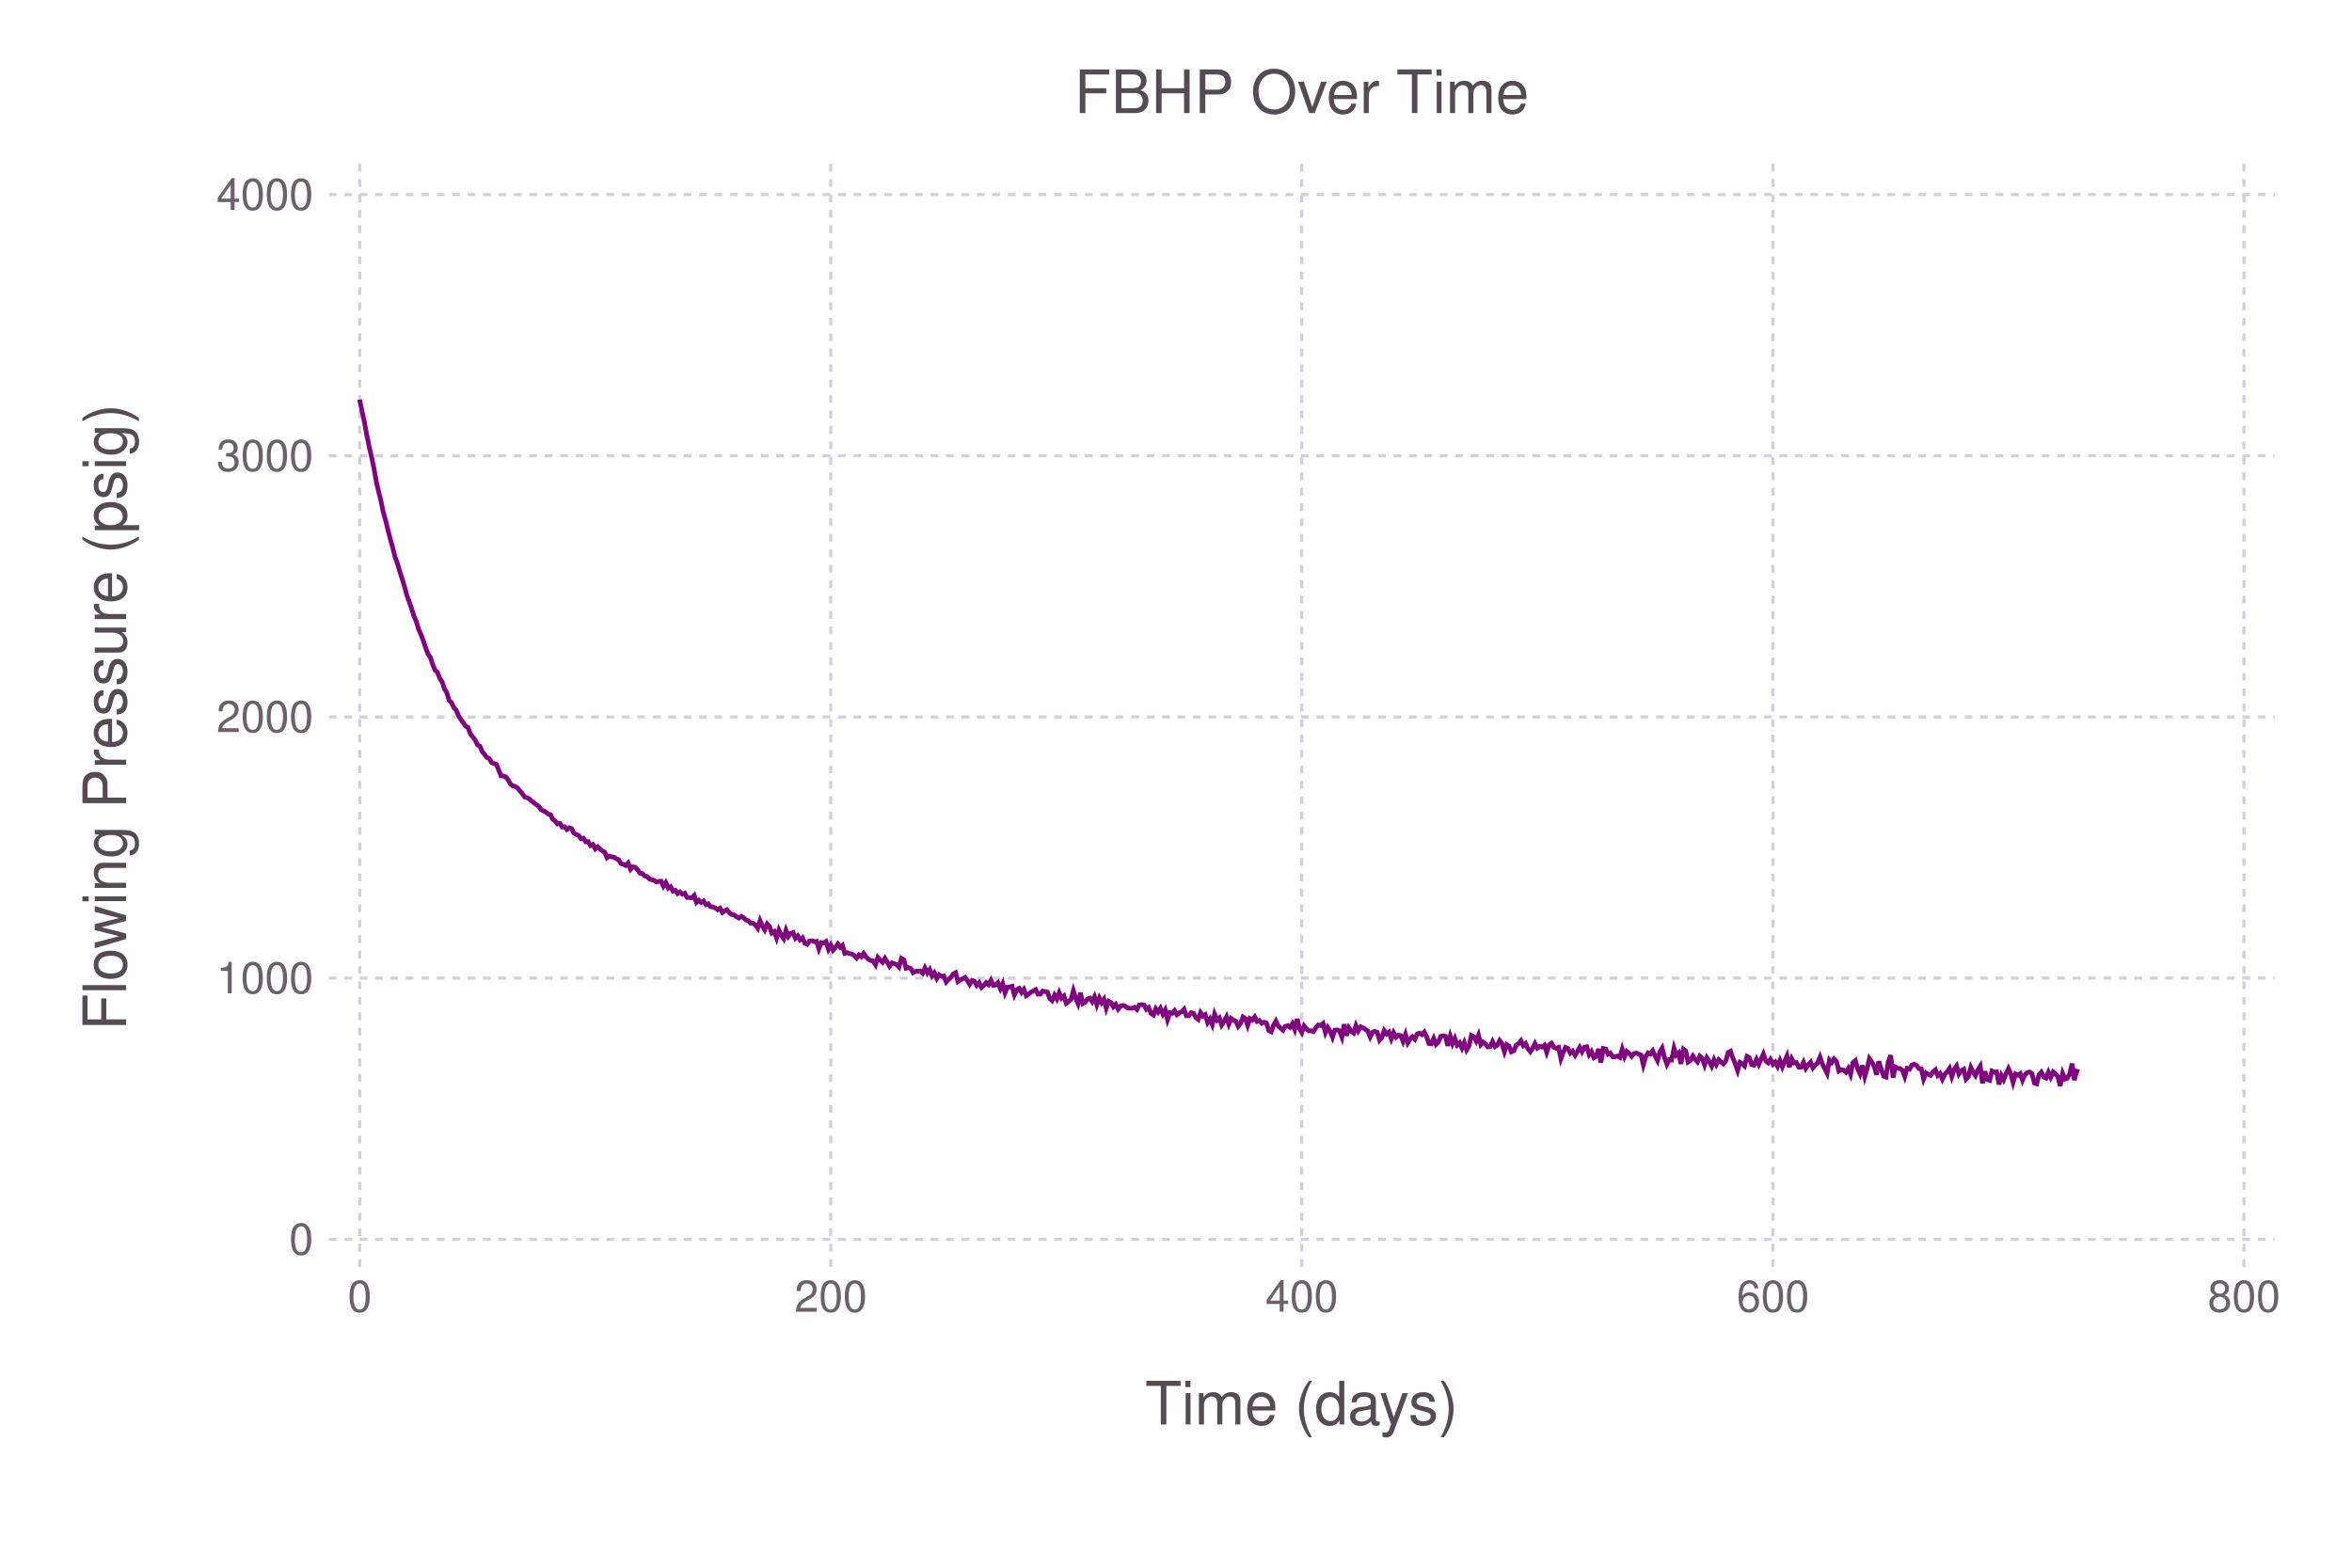
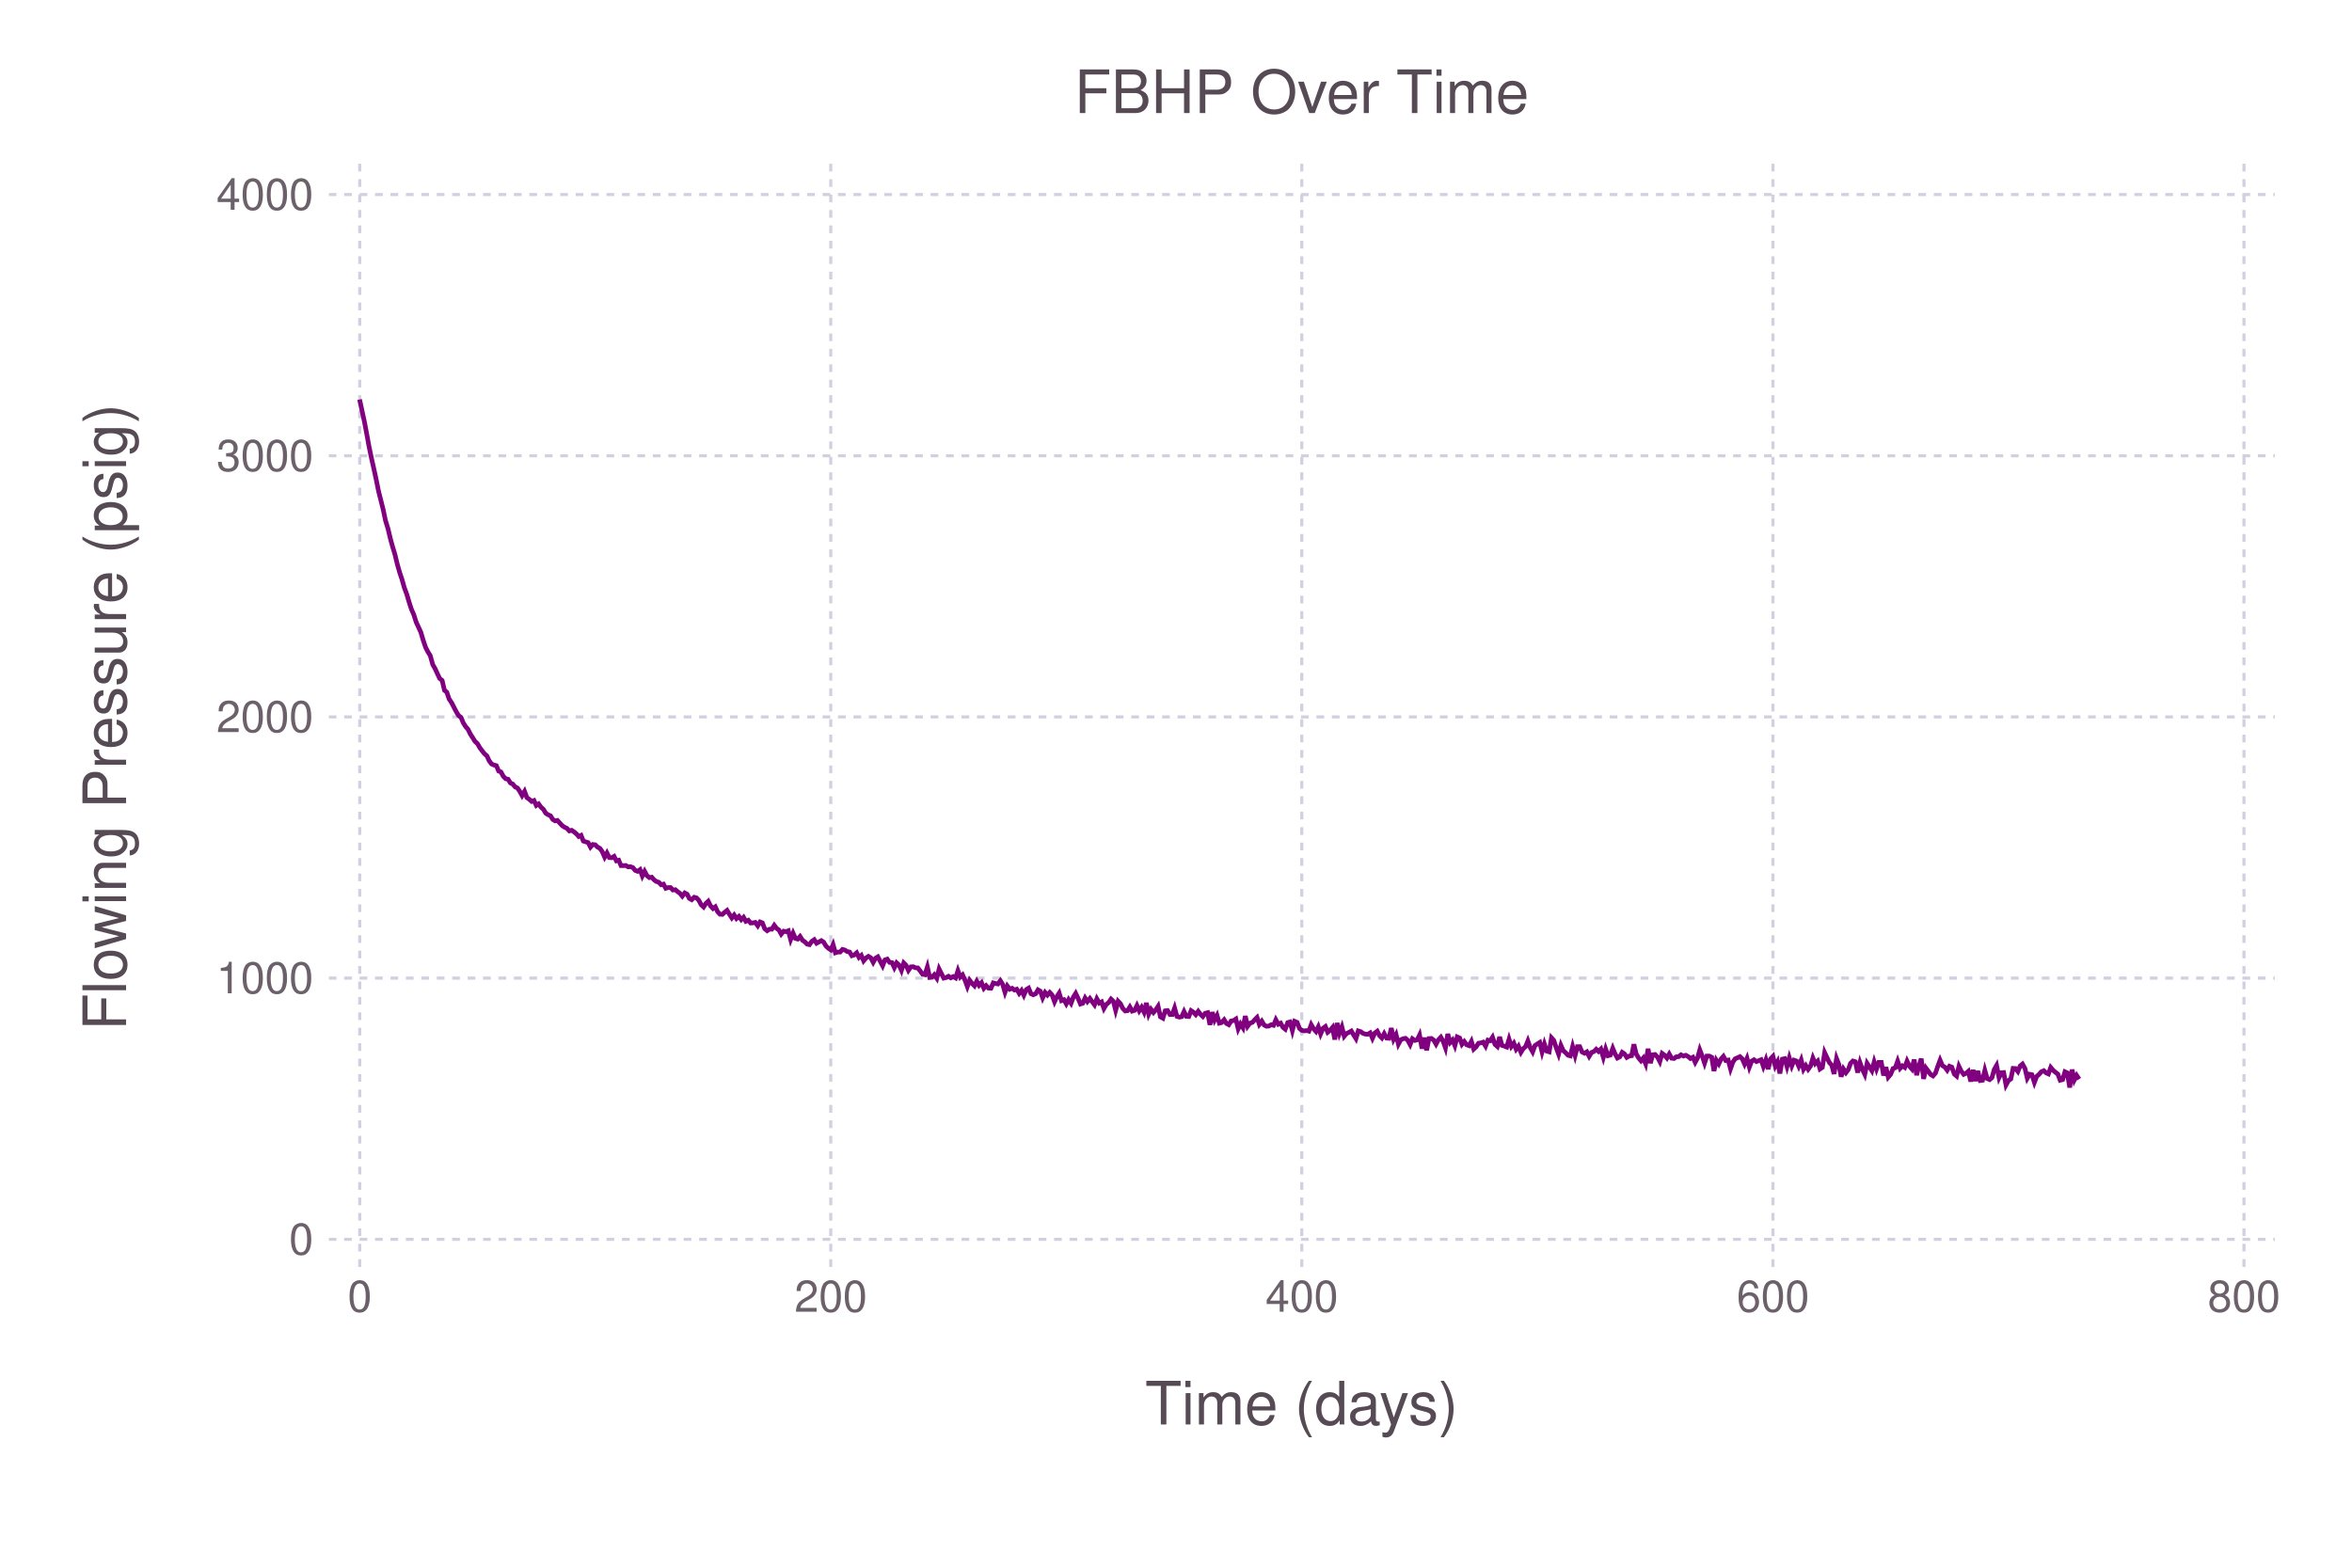
<svg xmlns="http://www.w3.org/2000/svg" version="1.2" width="152.4mm" height="101.6mm" viewBox="0 0 152.4 101.6" stroke="none" fill="#000000" stroke-width="0.3" font-size="3.88">
  <defs>
    <marker id="arrow" markerWidth="15" markerHeight="7" refX="5" refY="3.5" orient="auto" markerUnits="strokeWidth">
      <path d="M0,0 L15,3.5 L0,7 z" stroke="context-stroke" fill="context-stroke" />
    </marker>
  </defs>
-   <g class="plotroot xscalable yscalable" id="img-fba27ea1-1">
-     <g font-size="3.88" font-family="'PT Sans','Helvetica Neue','Helvetica',sans-serif" fill="#564A55" stroke="#000000" stroke-opacity="0.000" id="img-fba27ea1-2">
+   <g class="plotroot xscalable yscalable" id="img-afa62066-1">
+     <g font-size="3.88" font-family="'PT Sans','Helvetica Neue','Helvetica',sans-serif" fill="#564A55" stroke="#000000" stroke-opacity="0.000" id="img-afa62066-2">
      <g transform="translate(84.35,89.99)">
        <g class="primitive">
          <text text-anchor="middle" dy="0.6em">Time (days)</text>
        </g>
      </g>
    </g>
-     <g class="guide xlabels" font-size="2.82" font-family="'PT Sans Caption','Helvetica Neue','Helvetica',sans-serif" fill="#6C606B" id="img-fba27ea1-3">
+     <g class="guide xlabels" font-size="2.82" font-family="'PT Sans Caption','Helvetica Neue','Helvetica',sans-serif" fill="#6C606B" id="img-afa62066-3">
      <g transform="translate(23.31,83.32)">
        <g class="primitive">
          <text text-anchor="middle" dy="0.6em">0</text>
        </g>
      </g>
      <g transform="translate(53.83,83.32)">
        <g class="primitive">
          <text text-anchor="middle" dy="0.6em">200</text>
        </g>
      </g>
      <g transform="translate(84.35,83.32)">
        <g class="primitive">
          <text text-anchor="middle" dy="0.6em">400</text>
        </g>
      </g>
      <g transform="translate(114.88,83.32)">
        <g class="primitive">
          <text text-anchor="middle" dy="0.6em">600</text>
        </g>
      </g>
      <g transform="translate(145.4,83.32)">
        <g class="primitive">
          <text text-anchor="middle" dy="0.6em">800</text>
        </g>
      </g>
    </g>
-     <g clip-path="url(#img-fba27ea1-4)">
-       <g id="img-fba27ea1-5">
-         <g pointer-events="visible" fill="#000000" fill-opacity="0.000" stroke="#000000" stroke-opacity="0.000" class="guide background" id="img-fba27ea1-6">
-           <g transform="translate(84.35,46.46)" id="img-fba27ea1-7">
+     <g clip-path="url(#img-afa62066-4)">
+       <g id="img-afa62066-5">
+         <g pointer-events="visible" fill="#000000" fill-opacity="0.000" stroke="#000000" stroke-opacity="0.000" class="guide background" id="img-afa62066-6">
+           <g transform="translate(84.35,46.46)" id="img-afa62066-7">
            <path d="M-63.05,-35.85 L 63.05 -35.85 63.05 35.85 -63.05 35.85 z" class="primitive" />
          </g>
        </g>
-         <g class="guide ygridlines xfixed" stroke-dasharray="0.5,0.5" stroke-width="0.2" stroke="#D0D0E0" id="img-fba27ea1-8">
-           <g transform="translate(84.35,80.32)" id="img-fba27ea1-9">
+         <g class="guide ygridlines xfixed" stroke-dasharray="0.5,0.5" stroke-width="0.2" stroke="#D0D0E0" id="img-afa62066-8">
+           <g transform="translate(84.35,80.32)" id="img-afa62066-9">
            <path fill="none" d="M-63.05,0 L 63.05 0" class="primitive" />
          </g>
-           <g transform="translate(84.35,63.39)" id="img-fba27ea1-10">
+           <g transform="translate(84.35,63.39)" id="img-afa62066-10">
            <path fill="none" d="M-63.05,0 L 63.05 0" class="primitive" />
          </g>
-           <g transform="translate(84.35,46.46)" id="img-fba27ea1-11">
+           <g transform="translate(84.35,46.46)" id="img-afa62066-11">
            <path fill="none" d="M-63.05,0 L 63.05 0" class="primitive" />
          </g>
-           <g transform="translate(84.35,29.54)" id="img-fba27ea1-12">
+           <g transform="translate(84.35,29.54)" id="img-afa62066-12">
            <path fill="none" d="M-63.05,0 L 63.05 0" class="primitive" />
          </g>
-           <g transform="translate(84.35,12.61)" id="img-fba27ea1-13">
+           <g transform="translate(84.35,12.61)" id="img-afa62066-13">
            <path fill="none" d="M-63.05,0 L 63.05 0" class="primitive" />
          </g>
        </g>
-         <g class="guide xgridlines yfixed" stroke-dasharray="0.5,0.5" stroke-width="0.2" stroke="#D0D0E0" id="img-fba27ea1-14">
-           <g transform="translate(23.31,46.46)" id="img-fba27ea1-15">
+         <g class="guide xgridlines yfixed" stroke-dasharray="0.5,0.5" stroke-width="0.2" stroke="#D0D0E0" id="img-afa62066-14">
+           <g transform="translate(23.31,46.46)" id="img-afa62066-15">
            <path fill="none" d="M0,-35.85 L 0 35.85" class="primitive" />
          </g>
-           <g transform="translate(53.83,46.46)" id="img-fba27ea1-16">
+           <g transform="translate(53.83,46.46)" id="img-afa62066-16">
            <path fill="none" d="M0,-35.85 L 0 35.85" class="primitive" />
          </g>
-           <g transform="translate(84.35,46.46)" id="img-fba27ea1-17">
+           <g transform="translate(84.35,46.46)" id="img-afa62066-17">
            <path fill="none" d="M0,-35.85 L 0 35.85" class="primitive" />
          </g>
-           <g transform="translate(114.88,46.46)" id="img-fba27ea1-18">
+           <g transform="translate(114.88,46.46)" id="img-afa62066-18">
            <path fill="none" d="M0,-35.85 L 0 35.85" class="primitive" />
          </g>
-           <g transform="translate(145.4,46.46)" id="img-fba27ea1-19">
+           <g transform="translate(145.4,46.46)" id="img-afa62066-19">
            <path fill="none" d="M0,-35.85 L 0 35.85" class="primitive" />
          </g>
        </g>
-         <g class="plotpanel" id="img-fba27ea1-20">
-           <g stroke-width="0.3" fill="#000000" fill-opacity="0.000" class="geometry" id="img-fba27ea1-21">
-             <g class="color_RGB{N0f8}(0.502,0.0,0.502)" stroke-dasharray="none" stroke="#800080" id="img-fba27ea1-22">
-               <g transform="translate(79.01,62.87)" id="img-fba27ea1-23">
-                 <path fill="none" d="M-55.71,-36.97 L -55.55 -36.22 -55.4 -35.52 -55.25 -34.7 -55.1 -33.98 -54.94 -33.28 -54.79 -32.57 -54.64 -31.72 -54.48 -31.02 -54.33 -30.43 -54.18 -29.69 -54.03 -29.17 -53.87 -28.51 -53.72 -27.94 -53.57 -27.41 -53.42 -26.8 -53.26 -26.37 -53.11 -25.84 -52.96 -25.38 -52.81 -24.89 -52.65 -24.3 -52.5 -23.88 -52.35 -23.46 -52.2 -22.97 -52.04 -22.6 -51.89 -22.1 -51.74 -21.77 -51.59 -21.37 -51.43 -20.89 -51.28 -20.48 -51.13 -20.28 -50.97 -19.8 -50.82 -19.43 -50.67 -19.31 -50.52 -18.92 -50.36 -18.67 -50.21 -18.23 -50.06 -17.98 -49.91 -17.48 -49.75 -17.33 -49.6 -17 -49.45 -16.85 -49.3 -16.49 -49.14 -16.23 -48.99 -16.03 -48.84 -15.81 -48.69 -15.73 -48.53 -15.3 -48.38 -15.12 -48.23 -14.93 -48.07 -14.59 -47.92 -14.52 -47.77 -14.16 -47.62 -13.99 -47.46 -13.78 -47.31 -13.71 -47.16 -13.45 -47.01 -13.39 -46.85 -13.34 -46.7 -12.97 -46.55 -12.59 -46.4 -12.58 -46.24 -12.52 -46.09 -12.34 -45.94 -12.07 -45.79 -11.94 -45.63 -11.9 -45.48 -11.81 -45.33 -11.62 -45.18 -11.45 -45.02 -11.22 -44.87 -11.18 -44.72 -11.1 -44.56 -10.95 -44.41 -10.84 -44.26 -10.72 -44.11 -10.62 -43.95 -10.39 -43.8 -10.32 -43.65 -10.25 -43.5 -10.12 -43.34 -10.07 -43.19 -9.77 -43.04 -9.67 -42.89 -9.47 -42.73 -9.5 -42.58 -9.27 -42.43 -9.29 -42.28 -9.11 -42.12 -9.22 -41.97 -9.17 -41.82 -8.87 -41.66 -8.78 -41.51 -8.72 -41.36 -8.51 -41.21 -8.55 -41.05 -8.31 -40.9 -8.32 -40.75 -8.07 -40.6 -8.14 -40.44 -7.86 -40.29 -7.99 -40.14 -7.86 -39.99 -7.73 -39.83 -7.64 -39.68 -7.28 -39.53 -7.38 -39.38 -7.34 -39.22 -7.31 -39.07 -7.22 -38.92 -7.15 -38.77 -6.9 -38.61 -6.85 -38.46 -6.78 -38.31 -6.94 -38.15 -6.53 -38 -6.69 -37.85 -6.67 -37.7 -6.5 -37.54 -6.28 -37.39 -6.26 -37.24 -6.1 -37.09 -6.07 -36.93 -5.91 -36.78 -5.86 -36.63 -5.81 -36.48 -5.71 -36.32 -5.75 -36.17 -5.76 -36.02 -5.44 -35.87 -5.67 -35.71 -5.31 -35.56 -5.4 -35.41 -5.12 -35.25 -5.17 -35.1 -4.96 -34.95 -5.06 -34.8 -4.92 -34.64 -4.98 -34.49 -4.7 -34.34 -4.7 -34.19 -4.68 -34.03 -4.84 -33.88 -4.39 -33.73 -4.52 -33.58 -4.38 -33.42 -4.48 -33.27 -4.24 -33.12 -4.3 -32.97 -4.11 -32.81 -4.09 -32.66 -4.03 -32.51 -3.91 -32.36 -4.01 -32.2 -3.73 -32.05 -3.84 -31.9 -3.91 -31.74 -3.7 -31.59 -3.6 -31.44 -3.57 -31.29 -3.46 -31.13 -3.37 -30.98 -3.48 -30.83 -3.4 -30.68 -3.25 -30.52 -3.2 -30.37 -3.04 -30.22 -3.04 -30.07 -2.92 -29.91 -2.71 -29.76 -3.2 -29.61 -2.86 -29.46 -2.61 -29.3 -2.99 -29.15 -2.83 -29 -2.4 -28.84 -2.5 -28.69 -2.08 -28.54 -2.59 -28.39 -2.27 -28.23 -2.04 -28.08 -2.57 -27.93 -2.18 -27.78 -2.37 -27.62 -2.43 -27.47 -2.07 -27.32 -2.22 -27.17 -1.96 -27.01 -2.09 -26.86 -1.74 -26.71 -1.67 -26.56 -1.88 -26.4 -1.9 -26.25 -1.85 -26.1 -1.86 -25.95 -1.38 -25.79 -1.78 -25.64 -1.75 -25.49 -1.85 -25.33 -1.35 -25.18 -1.62 -25.03 -1.29 -24.88 -1.46 -24.72 -1.69 -24.57 -1.48 -24.42 -1.6 -24.27 -1.08 -24.11 -1.13 -23.96 -1.06 -23.81 -1.04 -23.66 -0.95 -23.5 -0.78 -23.35 -0.98 -23.2 -0.86 -23.05 -1.08 -22.89 -0.85 -22.74 -0.71 -22.59 -0.62 -22.43 -0.59 -22.28 -0.35 -22.13 -0.82 -21.98 -0.65 -21.82 -0.5 -21.67 -0.76 -21.52 -0.52 -21.37 -0.25 -21.21 -0.47 -21.06 -0.41 -20.91 -0.36 -20.76 -0.2 -20.6 -0.76 -20.45 -0.67 -20.3 -0.12 -20.15 -0.16 -19.99 -0.1 -19.84 0.17 -19.69 0.08 -19.54 0.07 -19.38 0.06 -19.23 0.2 -19.08 -0.14 -18.92 0.18 -18.77 -0.03 -18.62 0.37 -18.47 0.18 -18.31 0.54 -18.16 0.31 -18.01 0.41 -17.86 0.38 -17.7 0.77 -17.55 0.6 -17.4 0.47 -17.25 0.26 -17.09 0.17 -16.94 0.74 -16.79 0.63 -16.64 0.57 -16.48 0.48 -16.33 0.68 -16.18 0.92 -16.02 0.67 -15.87 0.73 -15.72 0.99 -15.57 0.82 -15.41 1.12 -15.26 1 -15.11 0.81 -14.96 0.94 -14.8 0.66 -14.65 0.99 -14.5 0.97 -14.35 0.82 -14.19 1.2 -14.04 0.88 -13.89 1.47 -13.74 1.11 -13.58 1.09 -13.43 1.05 -13.28 1.6 -13.13 1.27 -12.97 1.18 -12.82 1.44 -12.67 1.25 -12.51 1.66 -12.36 1.57 -12.21 1.43 -12.06 1.36 -11.9 1.27 -11.75 1.56 -11.6 1.56 -11.45 1.36 -11.29 1.39 -11.14 1.43 -10.99 1.84 -10.84 1.98 -10.68 1.62 -10.53 1.87 -10.38 1.47 -10.23 1.82 -10.07 1.68 -9.92 2.15 -9.77 2.04 -9.61 1.89 -9.46 1.34 -9.31 1.82 -9.16 2.17 -9 1.48 -8.85 2.17 -8.7 2.09 -8.55 1.88 -8.39 1.82 -8.24 2.05 -8.09 1.74 -7.94 2.25 -7.78 1.81 -7.63 2.11 -7.48 1.89 -7.33 2.48 -7.17 2.02 -7.02 2.1 -6.87 2.38 -6.72 2.22 -6.56 2.53 -6.41 2.34 -6.26 2.29 -6.1 2.34 -5.95 2.46 -5.8 2.47 -5.65 2.47 -5.49 2.41 -5.34 2.55 -5.19 2.26 -5.04 2.24 -4.88 2.27 -4.73 2.54 -4.58 2.43 -4.43 2.81 -4.27 2.91 -4.12 2.51 -3.97 2.72 -3.82 2.48 -3.66 2.85 -3.51 2.59 -3.36 3.21 -3.2 2.76 -3.05 2.8 -2.9 2.63 -2.75 2.89 -2.59 2.77 -2.44 2.7 -2.29 2.54 -2.14 2.96 -1.98 2.96 -1.83 2.76 -1.68 2.8 -1.53 3.07 -1.37 3.2 -1.22 2.76 -1.07 2.98 -0.92 2.89 -0.76 3.4 -0.61 3.17 -0.46 3.53 -0.31 2.86 -0.15 3.24 0 3.1 0.15 3.56 0.31 3.32 0.46 3.03 0.61 3.5 0.76 3.13 0.92 3.24 1.07 3.31 1.22 3.64 1.37 3.45 1.53 3.04 1.68 3.14 1.83 3.59 1.98 3.14 2.14 3.23 2.29 3.04 2.44 3.33 2.59 3.27 2.75 3.45 2.9 3.38 3.05 3.43 3.2 3.91 3.36 3.99 3.51 3.57 3.66 3.31 3.82 3.63 3.97 3.76 4.12 3.9 4.27 3.65 4.43 3.6 4.58 3.71 4.73 3.48 4.88 3.84 5.04 3.17 5.19 3.78 5.34 4.04 5.49 3.62 5.65 3.82 5.8 3.94 5.95 3.93 6.1 3.98 6.26 3.72 6.41 3.56 6.56 3.59 6.72 3.46 6.87 4.05 7.02 3.72 7.17 3.95 7.33 4.35 7.48 3.89 7.63 3.88 7.78 3.93 7.94 4.34 8.09 3.51 8.24 4.25 8.39 3.74 8.55 3.97 8.7 4.08 8.85 3.6 9 3.94 9.16 3.68 9.31 3.74 9.46 3.84 9.61 3.94 9.77 4.33 9.92 4.03 10.07 3.97 10.23 4.03 10.38 4.54 10.53 4.36 10.68 3.92 10.84 4.14 10.99 4.02 11.14 4.45 11.29 4.06 11.45 4.35 11.6 4.22 11.75 4.25 11.9 4.62 12.06 4.17 12.21 4.71 12.36 4.47 12.51 4.32 12.67 4.48 12.82 4.14 12.97 4.08 13.13 4.18 13.28 4.02 13.43 4.32 13.58 4.76 13.74 4.78 13.89 4.43 14.04 4.81 14.19 4.67 14.35 4.29 14.5 4.26 14.65 4.29 14.8 4.91 14.96 4.29 15.11 4.76 15.26 4.44 15.41 4.86 15.57 4.71 15.72 5.05 15.87 4.7 16.02 5.17 16.18 4.9 16.33 4.24 16.48 4.32 16.64 4.6 16.79 4.22 16.94 4.83 17.09 4.67 17.25 4.8 17.4 4.98 17.55 4.95 17.7 4.63 17.86 4.96 18.01 4.87 18.16 4.57 18.31 4.77 18.47 5.29 18.62 4.83 18.77 4.92 18.92 5.3 19.08 5.23 19.23 4.87 19.38 4.78 19.54 4.58 19.69 4.89 19.84 4.76 19.99 5.09 20.15 5.29 20.3 5.07 20.45 4.77 20.6 5.06 20.76 4.94 20.91 4.98 21.06 4.87 21.21 5.33 21.37 4.84 21.52 4.74 21.67 5 21.82 5.07 21.98 5.01 22.13 5.74 22.28 5.34 22.43 5.01 22.59 5.08 22.74 5.38 22.89 5.25 23.05 5.52 23.2 5.27 23.35 5.01 23.5 5.29 23.66 4.99 23.81 4.97 23.96 5.48 24.11 5.28 24.27 5.68 24.42 5.59 24.57 5.11 24.72 5.99 24.88 5.08 25.03 5.12 25.18 5.45 25.33 5.38 25.49 5.62 25.64 5.62 25.79 5.57 25.95 5.66 26.1 5.13 26.25 5.61 26.4 5.27 26.56 5.4 26.71 5.59 26.86 5.42 27.01 5.38 27.17 5.45 27.32 5.5 27.47 6.14 27.62 5.62 27.78 5.37 27.93 5.44 28.08 5.23 28.23 5.55 28.39 5.86 28.54 5.31 28.69 5.06 28.84 5.66 29 6.11 29.15 5.81 29.3 5.83 29.46 5.06 29.61 5.51 29.76 5.37 29.91 6.08 30.07 5.13 30.22 5.25 30.37 5.96 30.52 5.86 30.68 5.57 30.83 5.79 30.98 5.95 31.13 5.58 31.29 5.72 31.44 6.15 31.59 5.69 31.74 5.91 31.9 6.22 32.05 5.8 32.2 6.12 32.36 5.81 32.51 5.95 32.66 6.08 32.81 5.9 32.97 5.34 33.12 5.26 33.27 5.7 33.42 6.04 33.58 6.51 33.73 5.98 33.88 6.06 34.03 6.21 34.19 5.59 34.34 5.67 34.49 6.13 34.64 6.16 34.8 5.79 34.95 6.11 35.1 5.78 35.25 5.44 35.41 5.89 35.56 6.01 35.71 5.79 35.87 6.1 36.02 5.96 36.17 6.24 36.32 5.86 36.48 6.27 36.63 5.91 36.78 5.57 36.93 6.29 37.09 5.75 37.24 6.02 37.39 5.99 37.54 6.29 37.7 6.29 37.85 5.98 38 6.37 38.15 6.15 38.31 5.97 38.46 6.33 38.61 6.15 38.77 6.02 38.92 5.64 39.07 6.07 39.22 6.38 39.38 6.69 39.53 5.83 39.68 5.99 39.83 5.76 39.99 5.92 40.14 6.54 40.29 6.45 40.44 6.48 40.6 6.62 40.75 6.38 40.9 6.75 41.05 6 41.21 5.87 41.36 6.39 41.51 6.72 41.66 6.18 41.82 6.9 41.97 6.4 42.12 5.74 42.28 5.96 42.43 6.23 42.58 6.78 42.73 5.91 42.89 6.44 43.04 6.87 43.19 6.93 43.34 5.95 43.5 5.52 43.65 6.97 43.8 6.28 43.95 6.36 44.11 6.38 44.26 6.49 44.41 6.9 44.56 6.37 44.72 6.42 44.87 6.16 45.02 6.1 45.18 6.18 45.33 6.38 45.48 6.4 45.63 7.06 45.79 6.66 45.94 6.76 46.09 6.82 46.24 6.6 46.4 6.46 46.55 6.83 46.7 6.7 46.85 7.07 47.01 6.75 47.16 6.59 47.31 6.37 47.46 6.9 47.62 6.42 47.77 6.21 47.92 6.73 48.07 6.52 48.23 6.43 48.38 7.06 48.53 6.9 48.69 6.31 48.84 6.63 48.99 6.84 49.14 6.48 49.3 6.23 49.45 7.34 49.6 6.56 49.75 7.09 49.91 7.15 50.06 6.54 50.21 6.61 50.36 6.6 50.52 7.41 50.67 6.83 50.82 7.1 50.97 6.72 51.13 6.39 51.28 6.72 51.43 7.28 51.59 6.73 51.74 6.81 51.89 6.71 52.04 7.14 52.2 6.78 52.35 6.64 52.5 6.61 52.65 6.7 52.81 7.32 52.96 7.37 53.11 6.79 53.26 6.62 53.42 6.93 53.57 7 53.72 6.62 53.87 6.95 54.03 6.6 54.18 6.73 54.33 6.91 54.48 7.51 54.64 6.7 54.79 7.06 54.94 7.01 55.1 6.73 55.25 6.06 55.4 7.13 55.55 6.55 55.71 6.6" class="primitive" />
+         <g class="plotpanel" id="img-afa62066-20">
+           <g stroke-width="0.3" fill="#000000" fill-opacity="0.000" class="geometry" id="img-afa62066-21">
+             <g class="color_RGB{N0f8}(0.502,0.0,0.502)" stroke-dasharray="none" stroke="#800080" id="img-afa62066-22">
+               <g transform="translate(79.01,62.87)" id="img-afa62066-23">
+                 <path fill="none" d="M-55.71,-36.98 L -55.55 -36.24 -55.4 -35.55 -55.25 -34.76 -55.1 -33.94 -54.94 -33.17 -54.79 -32.51 -54.64 -31.82 -54.48 -31.03 -54.33 -30.44 -54.18 -29.84 -54.03 -29.13 -53.87 -28.61 -53.72 -27.98 -53.57 -27.43 -53.42 -26.94 -53.26 -26.28 -53.11 -25.76 -52.96 -25.31 -52.81 -24.78 -52.65 -24.35 -52.5 -23.84 -52.35 -23.38 -52.2 -23.04 -52.04 -22.54 -51.89 -22.22 -51.74 -21.89 -51.59 -21.38 -51.43 -20.91 -51.28 -20.62 -51.13 -20.38 -50.97 -19.8 -50.82 -19.54 -50.67 -19.21 -50.52 -18.9 -50.36 -18.77 -50.21 -18.13 -50.06 -18.01 -49.91 -17.57 -49.75 -17.33 -49.6 -17.04 -49.45 -16.75 -49.3 -16.5 -49.14 -16.38 -48.99 -16.02 -48.84 -15.78 -48.69 -15.61 -48.53 -15.29 -48.38 -15.06 -48.23 -14.82 -48.07 -14.67 -47.92 -14.41 -47.77 -14.21 -47.62 -14.02 -47.46 -13.88 -47.31 -13.56 -47.16 -13.36 -47.01 -13.29 -46.85 -13.25 -46.7 -12.9 -46.55 -12.84 -46.4 -12.56 -46.24 -12.4 -46.09 -12.37 -45.94 -12.13 -45.79 -12.06 -45.63 -11.87 -45.48 -11.8 -45.33 -11.58 -45.18 -11.31 -45.02 -11.58 -44.87 -11.18 -44.72 -11.07 -44.56 -10.93 -44.41 -10.99 -44.26 -10.67 -44.11 -10.77 -43.95 -10.55 -43.8 -10.42 -43.65 -10.17 -43.5 -10.07 -43.34 -10 -43.19 -9.76 -43.04 -9.67 -42.89 -9.7 -42.73 -9.52 -42.58 -9.36 -42.43 -9.26 -42.28 -9.19 -42.12 -9.02 -41.97 -9.06 -41.82 -8.96 -41.66 -8.83 -41.51 -8.66 -41.36 -8.73 -41.21 -8.36 -41.05 -8.31 -40.9 -8.26 -40.75 -7.97 -40.6 -8.14 -40.44 -8.12 -40.29 -7.97 -40.14 -7.89 -39.99 -7.68 -39.83 -7.32 -39.68 -7.59 -39.53 -7.29 -39.38 -7.28 -39.22 -7.37 -39.07 -7.08 -38.92 -7.12 -38.77 -6.77 -38.61 -6.77 -38.46 -6.78 -38.31 -6.69 -38.15 -6.7 -38 -6.64 -37.85 -6.46 -37.7 -6.4 -37.54 -6.51 -37.39 -6.1 -37.24 -6.4 -37.09 -6.12 -36.93 -5.99 -36.78 -6.02 -36.63 -5.85 -36.48 -5.74 -36.32 -5.69 -36.17 -5.53 -36.02 -5.57 -35.87 -5.3 -35.71 -5.35 -35.56 -5.35 -35.41 -5.19 -35.25 -5.21 -35.1 -5.08 -34.95 -4.97 -34.8 -4.79 -34.64 -5 -34.49 -4.92 -34.34 -4.64 -34.19 -4.56 -34.03 -4.72 -33.88 -4.68 -33.73 -4.52 -33.58 -4.24 -33.42 -4.09 -33.27 -4.32 -33.12 -4.46 -32.97 -4.16 -32.81 -3.99 -32.66 -4.1 -32.51 -3.78 -32.36 -3.62 -32.2 -3.61 -32.05 -3.75 -31.9 -3.87 -31.74 -3.61 -31.59 -3.38 -31.44 -3.57 -31.29 -3.34 -31.13 -3.48 -30.98 -3.27 -30.83 -3.42 -30.68 -3.16 -30.52 -3.23 -30.37 -3.05 -30.22 -3.06 -30.07 -3.09 -29.91 -2.87 -29.76 -3.12 -29.61 -3.06 -29.46 -2.68 -29.3 -2.55 -29.15 -2.65 -29 -2.65 -28.84 -2.9 -28.69 -2.7 -28.54 -2.6 -28.39 -2.33 -28.23 -2.52 -28.08 -2.49 -27.93 -2.55 -27.78 -1.98 -27.62 -2.39 -27.47 -2.05 -27.32 -2.01 -27.17 -2.18 -27.01 -1.93 -26.86 -1.83 -26.71 -1.68 -26.56 -1.65 -26.4 -1.87 -26.25 -1.97 -26.1 -1.74 -25.95 -1.82 -25.79 -1.91 -25.64 -1.81 -25.49 -1.56 -25.33 -1.41 -25.18 -1.31 -25.03 -1.65 -24.88 -1.12 -24.72 -1.17 -24.57 -1.17 -24.42 -1.34 -24.27 -1.3 -24.11 -1.2 -23.96 -1.17 -23.81 -0.93 -23.66 -0.98 -23.5 -1.12 -23.35 -0.82 -23.2 -0.95 -23.05 -0.6 -22.89 -0.79 -22.74 -0.89 -22.59 -0.8 -22.43 -0.5 -22.28 -0.77 -22.13 -0.86 -21.98 -0.58 -21.82 -0.28 -21.67 -0.66 -21.52 -0.71 -21.37 -0.5 -21.21 -0.48 -21.06 -0.16 -20.91 -0.47 -20.76 -0.33 -20.6 0.02 -20.45 -0.46 -20.3 -0.31 -20.15 0.02 -19.99 -0.21 -19.84 -0.22 -19.69 -0.15 -19.54 -0.14 -19.38 0.06 -19.23 0.27 -19.08 0.3 -18.92 -0.2 -18.77 0.48 -18.62 0.46 -18.47 0.3 -18.31 0.53 -18.16 -0.07 -18.01 0.23 -17.86 0.52 -17.7 0.48 -17.55 0.4 -17.4 0.5 -17.25 0.42 -17.09 0.51 -16.94 0.04 -16.79 0.45 -16.64 0.31 -16.48 0.66 -16.33 1.07 -16.18 0.66 -16.02 0.87 -15.87 1.02 -15.72 0.72 -15.57 0.99 -15.41 0.82 -15.26 1.18 -15.11 1.01 -14.96 1.17 -14.8 1.18 -14.65 0.83 -14.5 0.87 -14.35 0.9 -14.19 0.69 -14.04 0.93 -13.89 1.44 -13.74 1.03 -13.58 1.24 -13.43 1.18 -13.28 1.29 -13.13 1.24 -12.97 1.51 -12.82 1.32 -12.67 1.63 -12.51 1.26 -12.36 1.17 -12.21 1.53 -12.06 1.6 -11.9 1.53 -11.75 1.28 -11.6 1.37 -11.45 1.8 -11.29 1.45 -11.14 1.62 -10.99 1.45 -10.84 1.61 -10.68 2.05 -10.53 1.72 -10.38 1.49 -10.23 1.98 -10.07 1.92 -9.92 2.19 -9.77 1.91 -9.61 2.15 -9.46 1.75 -9.31 1.51 -9.16 1.82 -9 2.2 -8.85 2.15 -8.7 1.81 -8.55 2.04 -8.39 1.84 -8.24 2.05 -8.09 2.25 -7.94 1.86 -7.78 2.14 -7.63 2.06 -7.48 2.49 -7.33 2.23 -7.17 2.1 -7.02 1.88 -6.87 2.02 -6.72 2.61 -6.56 2.02 -6.41 2.18 -6.26 2.48 -6.1 2.65 -5.95 2.63 -5.8 2.39 -5.65 2.66 -5.49 2.61 -5.34 2.3 -5.19 2.64 -5.04 2.41 -4.88 2.73 -4.73 2.13 -4.58 2.86 -4.43 2.54 -4.27 2.75 -4.12 2.58 -3.97 2.35 -3.82 3.03 -3.66 3.12 -3.51 2.64 -3.36 2.62 -3.2 2.88 -3.05 2.88 -2.9 2.46 -2.75 3 -2.59 3.05 -2.44 3.02 -2.29 2.69 -2.14 3 -1.98 3.01 -1.83 2.63 -1.68 2.73 -1.53 2.89 -1.37 2.67 -1.22 2.87 -1.07 3.01 -0.92 2.8 -0.76 2.76 -0.61 3.55 -0.46 2.73 -0.31 3.24 -0.15 2.94 0 3.44 0.15 3.4 0.31 3.22 0.46 3.46 0.61 3.54 0.76 3.3 0.92 3.27 1.07 3.17 1.22 3.81 1.37 3.49 1.53 3.74 1.68 2.98 1.83 3.64 1.98 3.44 2.14 3.39 2.29 3.22 2.44 3.07 2.59 3.52 2.75 3.31 2.9 3.56 3.05 3.64 3.2 3.63 3.36 3.54 3.51 3.58 3.66 3.22 3.82 3.51 3.97 3.44 4.12 3.71 4.27 3.83 4.43 3.4 4.58 3.36 4.73 3.92 4.88 3.32 5.04 3.39 5.19 3.78 5.34 3.91 5.49 3.94 5.65 3.92 5.8 3.96 5.95 3.54 6.1 3.8 6.26 3.98 6.41 3.68 6.56 4.14 6.72 3.77 6.87 3.66 7.02 4.03 7.17 3.91 7.33 3.72 7.48 4.5 7.63 3.43 7.78 4.1 7.94 3.69 8.09 4.29 8.24 4.11 8.39 4.04 8.55 3.95 8.7 4.2 8.85 4.44 9 3.94 9.16 3.99 9.31 4.1 9.46 4.15 9.61 4.16 9.77 4.07 9.92 4.42 10.07 4.08 10.23 3.96 10.38 4.25 10.53 4.4 10.68 4.12 10.84 4.41 10.99 4.42 11.14 3.76 11.29 4.48 11.45 4.18 11.6 4.8 11.75 4.52 11.9 4.45 12.06 4.42 12.21 4.55 12.36 4.83 12.51 4.45 12.67 4.56 12.82 4.52 12.97 4.21 13.13 5.09 13.28 4.38 13.43 5.2 13.58 4.44 13.74 4.43 13.89 4.54 14.04 4.8 14.19 4.52 14.35 4.35 14.5 4.62 14.65 5.04 14.8 4.14 14.96 4.69 15.11 4.53 15.26 4.9 15.41 4.33 15.57 4.4 15.72 4.81 15.87 4.63 16.02 4.84 16.18 4.9 16.33 4.62 16.48 5.12 16.64 4.97 16.79 4.74 16.94 4.72 17.09 4.67 17.25 4.93 17.4 4.54 17.55 4.58 17.7 4.35 17.86 4.82 18.01 4.95 18.16 4.33 18.31 4.88 18.47 4.93 18.62 4.99 18.77 4.48 18.92 4.95 19.08 4.74 19.23 5.13 19.38 4.93 19.54 5.33 19.69 5.09 19.84 4.96 19.99 4.59 20.15 5.04 20.3 5.3 20.45 4.89 20.6 4.79 20.76 4.69 20.91 5.31 21.06 4.79 21.21 5.25 21.37 5.3 21.52 4.39 21.67 4.56 21.82 5.01 21.98 5.45 22.13 4.88 22.28 5.22 22.43 5.35 22.59 5.52 22.74 5.56 22.89 4.96 23.05 5.54 23.2 4.96 23.35 4.96 23.5 5.31 23.66 5.39 23.81 5.3 23.96 5.59 24.11 5.34 24.27 5.28 24.42 5.13 24.57 5.27 24.72 5.12 24.88 5.66 25.03 5.12 25.18 5.55 25.33 5.51 25.49 5.07 25.64 5.43 25.79 5.7 25.95 5.62 26.1 5.33 26.25 5.43 26.4 5.66 26.56 5.57 26.71 5.55 26.86 4.81 27.01 5.44 27.17 5.7 27.32 5.88 27.47 5.7 27.62 6.07 27.78 5.1 27.93 6.03 28.08 5.49 28.23 5.47 28.39 5.64 28.54 5.93 28.69 5.4 28.84 5.51 29 5.7 29.15 5.44 29.3 5.71 29.46 5.73 29.61 5.62 29.76 5.61 29.91 5.49 30.07 5.57 30.22 5.52 30.37 5.6 30.52 5.73 30.68 5.65 30.83 5.98 30.98 5.71 31.13 5.17 31.29 5.58 31.44 6.03 31.59 5.57 31.74 5.57 31.9 5.65 32.05 6.54 32.2 5.84 32.36 6.08 32.51 5.76 32.66 5.59 32.81 5.86 32.97 5.83 33.12 6.4 33.27 5.97 33.42 5.75 33.58 5.68 33.73 5.61 33.88 5.75 34.03 6.09 34.19 5.72 34.34 6.29 34.49 5.9 34.64 5.81 34.8 5.93 34.95 5.87 35.1 5.81 35.25 6.25 35.41 5.82 35.56 6.42 35.71 5.76 35.87 5.59 36.02 6.22 36.17 5.94 36.32 6.7 36.48 5.77 36.63 5.74 36.78 6.25 36.93 5.69 37.09 6.21 37.24 5.84 37.39 5.89 37.54 6.23 37.7 5.83 37.85 6.43 38 6.19 38.15 6.43 38.31 6.21 38.46 5.7 38.61 6.06 38.77 5.9 38.92 6.41 39.07 6.31 39.22 5.35 39.38 5.69 39.53 6 39.68 6.16 39.83 6.73 39.99 5.73 40.14 6.11 40.29 6.91 40.44 6.41 40.6 6.65 40.75 6.45 40.9 6.04 41.05 5.89 41.21 5.94 41.36 6.64 41.51 6 41.66 6.42 41.82 6.76 41.97 6.04 42.12 6.27 42.28 6.52 42.43 5.95 42.58 6.41 42.73 5.98 42.89 5.98 43.04 6.83 43.19 6.29 43.34 6.94 43.5 6.75 43.65 6.38 43.8 6.33 43.95 5.9 44.11 6.37 44.26 6.21 44.41 6.31 44.56 5.9 44.72 6.24 44.87 6.41 45.02 5.8 45.18 6.81 45.33 6.21 45.48 5.74 45.63 7.05 45.79 6.36 45.94 6.56 46.09 6.77 46.24 6.86 46.4 6.68 46.55 6.24 46.7 5.84 46.85 6.19 47.01 6.29 47.16 6.49 47.31 6.23 47.46 6.29 47.62 6.74 47.77 6.87 47.92 6.24 48.07 6.55 48.23 6.76 48.38 6.69 48.53 6.56 48.69 7.22 48.84 6.47 48.99 7.19 49.14 6.54 49.3 7.16 49.45 7.14 49.6 6.5 49.75 7.03 49.91 7.1 50.06 6.97 50.21 6.44 50.36 6.18 50.52 6.97 50.67 6.65 50.82 6.64 50.97 7.45 51.13 7.16 51.28 7.06 51.43 6.37 51.59 6.38 51.74 6.57 51.89 6.21 52.04 6.09 52.2 6.38 52.35 7.01 52.5 6.75 52.65 6.78 52.81 7.28 52.96 6.89 53.11 6.76 53.26 6.59 53.42 6.52 53.57 6.66 53.72 6.73 53.87 6.31 54.03 6.5 54.18 6.63 54.33 6.74 54.48 7.14 54.64 7.1 54.79 6.59 54.94 6.66 55.1 7.61 55.25 6.45 55.4 7.12 55.55 6.83 55.71 7.07" class="primitive" />
              </g>
            </g>
          </g>
        </g>
      </g>
    </g>
-     <g class="guide ylabels" font-size="2.82" font-family="'PT Sans Caption','Helvetica Neue','Helvetica',sans-serif" fill="#6C606B" id="img-fba27ea1-24">
-       <g transform="translate(20.3,80.32)" id="img-fba27ea1-25">
+     <g class="guide ylabels" font-size="2.82" font-family="'PT Sans Caption','Helvetica Neue','Helvetica',sans-serif" fill="#6C606B" id="img-afa62066-24">
+       <g transform="translate(20.3,80.32)" id="img-afa62066-25">
        <g class="primitive">
          <text text-anchor="end" dy="0.35em">0</text>
        </g>
      </g>
-       <g transform="translate(20.3,63.39)" id="img-fba27ea1-26">
+       <g transform="translate(20.3,63.39)" id="img-afa62066-26">
        <g class="primitive">
          <text text-anchor="end" dy="0.35em">1000</text>
        </g>
      </g>
-       <g transform="translate(20.3,46.46)" id="img-fba27ea1-27">
+       <g transform="translate(20.3,46.46)" id="img-afa62066-27">
        <g class="primitive">
          <text text-anchor="end" dy="0.35em">2000</text>
        </g>
      </g>
-       <g transform="translate(20.3,29.54)" id="img-fba27ea1-28">
+       <g transform="translate(20.3,29.54)" id="img-afa62066-28">
        <g class="primitive">
          <text text-anchor="end" dy="0.35em">3000</text>
        </g>
      </g>
-       <g transform="translate(20.3,12.61)" id="img-fba27ea1-29">
+       <g transform="translate(20.3,12.61)" id="img-afa62066-29">
        <g class="primitive">
          <text text-anchor="end" dy="0.35em">4000</text>
        </g>
      </g>
    </g>
-     <g font-size="3.88" font-family="'PT Sans','Helvetica Neue','Helvetica',sans-serif" fill="#564A55" stroke="#000000" stroke-opacity="0.000" id="img-fba27ea1-30">
-       <g transform="translate(8.81,44.46)" id="img-fba27ea1-31">
+     <g font-size="3.88" font-family="'PT Sans','Helvetica Neue','Helvetica',sans-serif" fill="#564A55" stroke="#000000" stroke-opacity="0.000" id="img-afa62066-30">
+       <g transform="translate(8.81,44.46)" id="img-afa62066-31">
        <g class="primitive">
          <text text-anchor="middle" dy="0.35em" transform="rotate(-90,0, 2)">Flowing Pressure (psig)</text>
        </g>
      </g>
    </g>
-     <g font-size="3.88" font-family="'PT Sans','Helvetica Neue','Helvetica',sans-serif" fill="#564A55" stroke="#000000" stroke-opacity="0.000" id="img-fba27ea1-32">
-       <g transform="translate(84.35,5)" id="img-fba27ea1-33">
+     <g font-size="3.88" font-family="'PT Sans','Helvetica Neue','Helvetica',sans-serif" fill="#564A55" stroke="#000000" stroke-opacity="0.000" id="img-afa62066-32">
+       <g transform="translate(84.35,5)" id="img-afa62066-33">
        <g class="primitive">
          <text text-anchor="middle" dy="0.6em">FBHP Over Time</text>
        </g>
      </g>
    </g>
  </g>
  <defs>
-     <clipPath id="img-fba27ea1-4">
+     <clipPath id="img-afa62066-4">
      <path d="M21.31,10.61 L 147.4 10.61 147.4 82.32 21.31 82.32" />
    </clipPath>
  </defs>
</svg>
